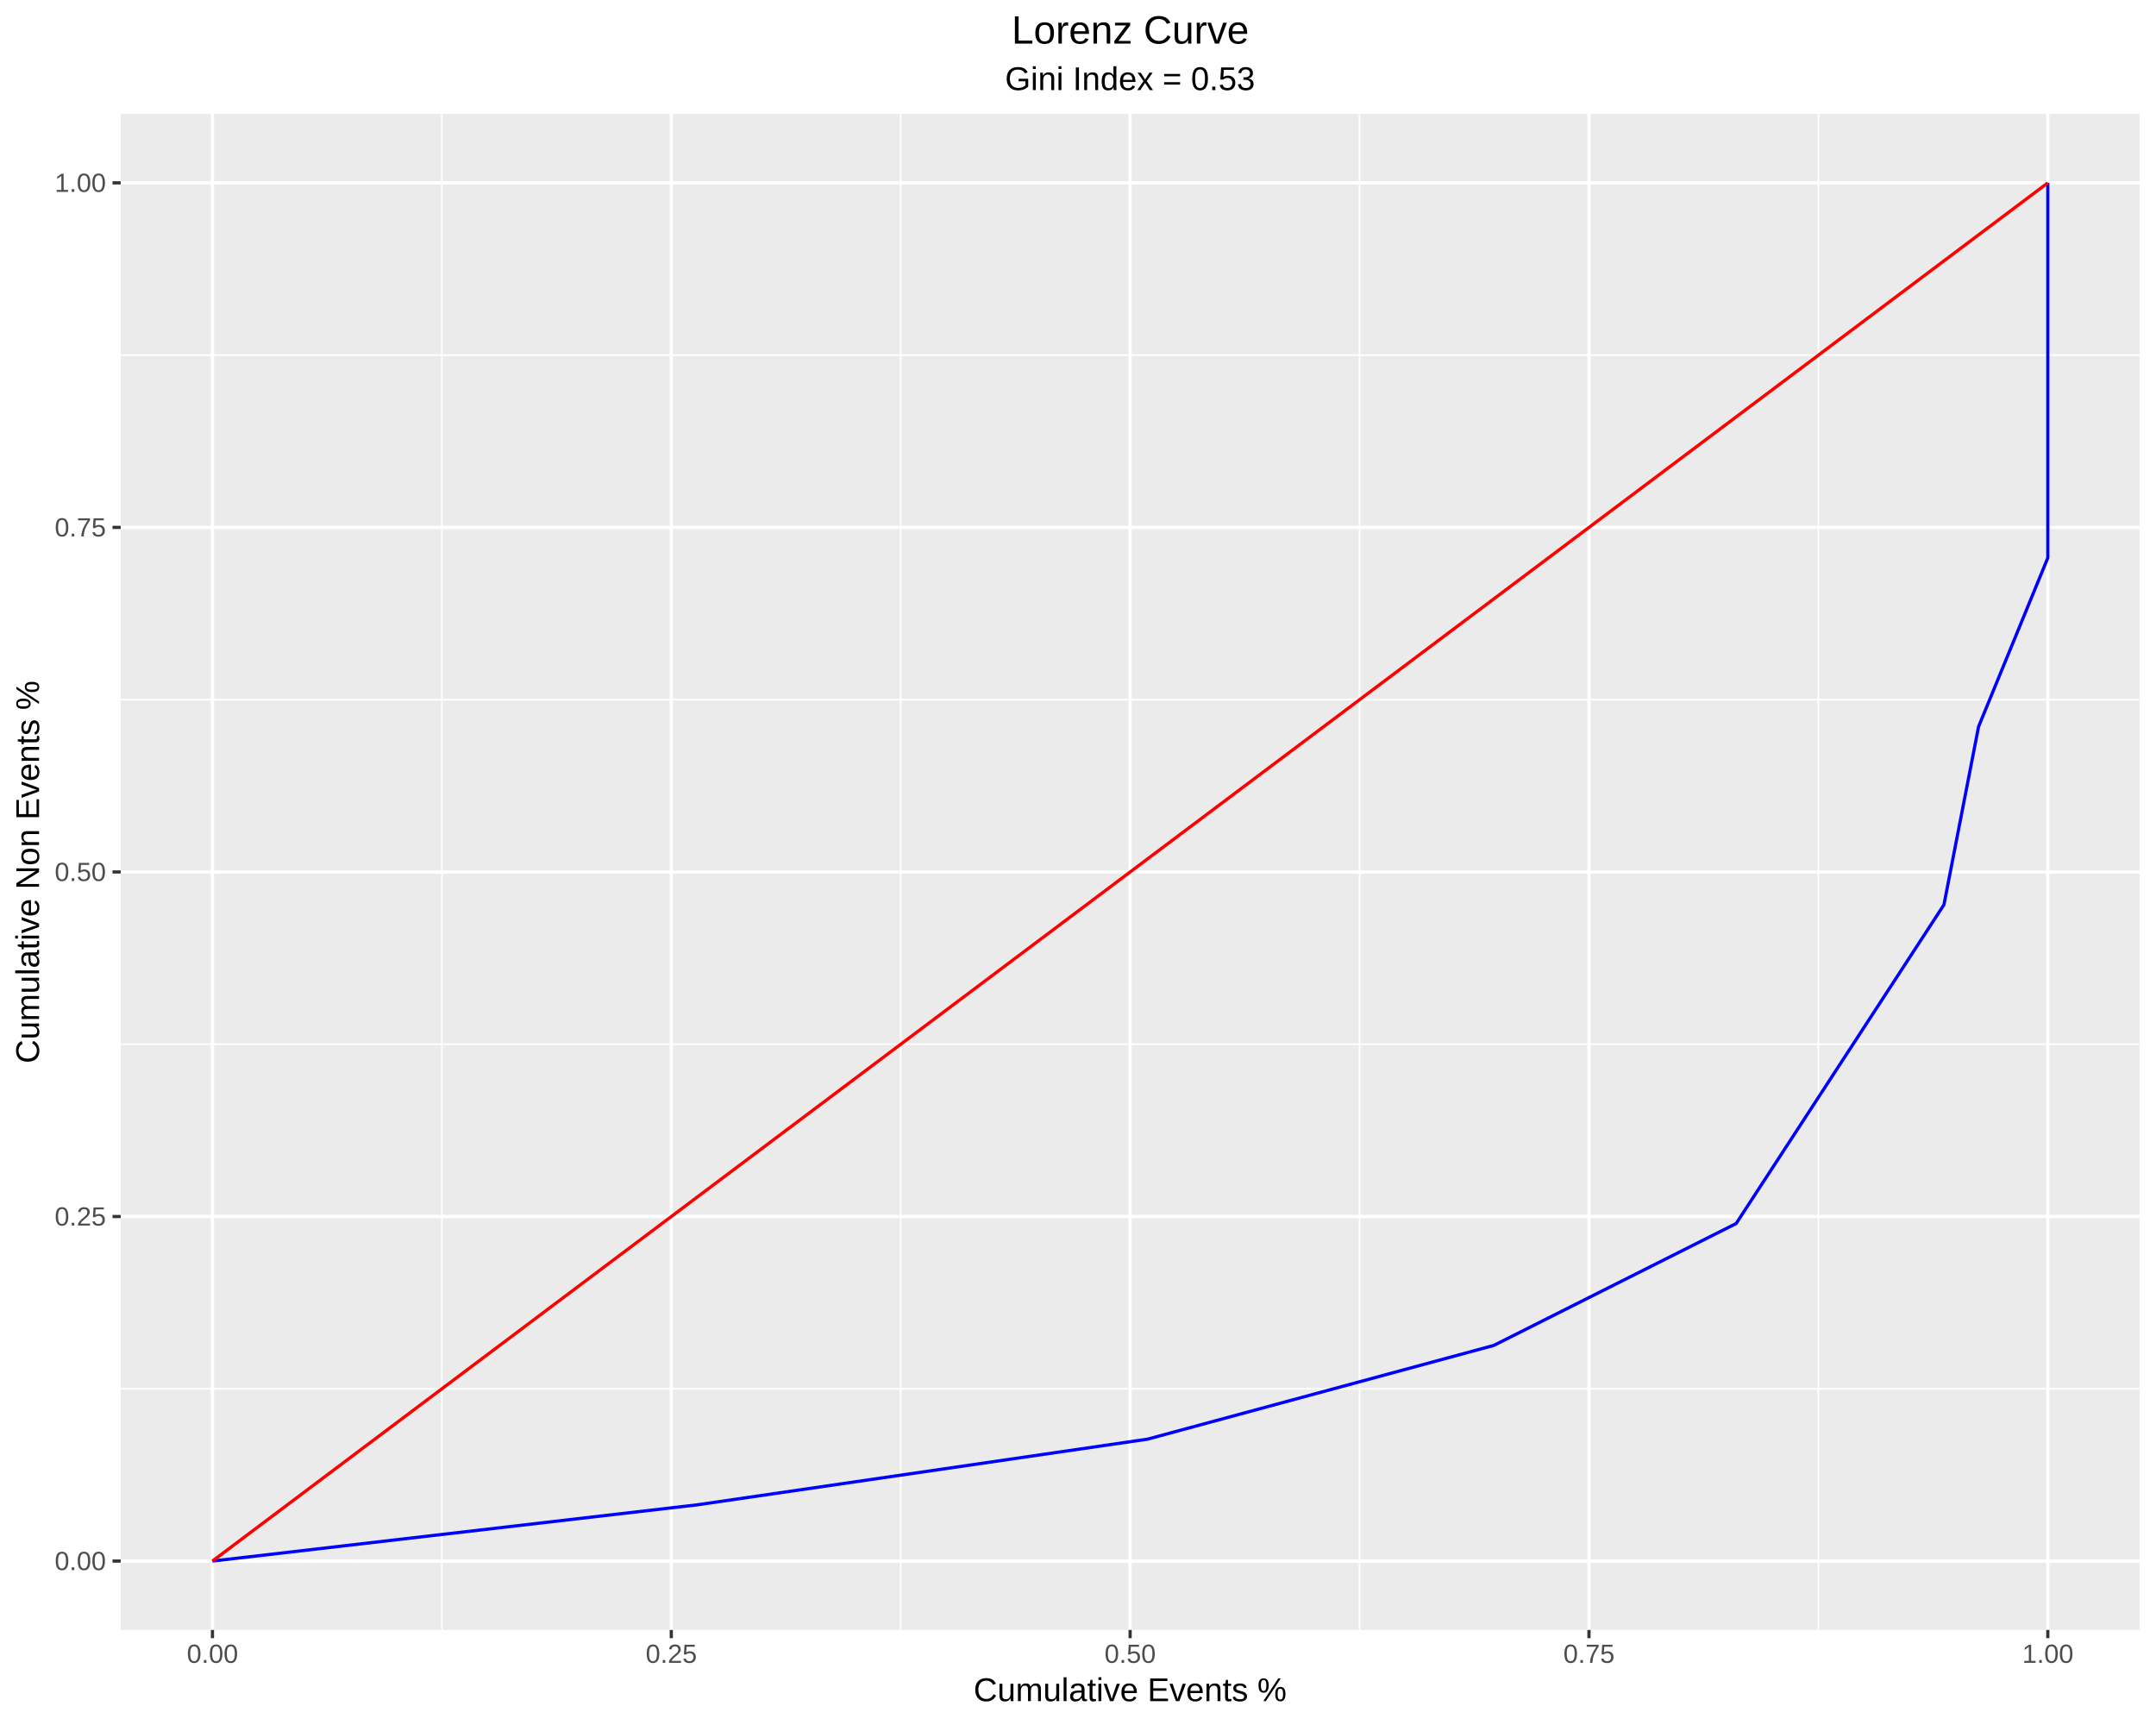
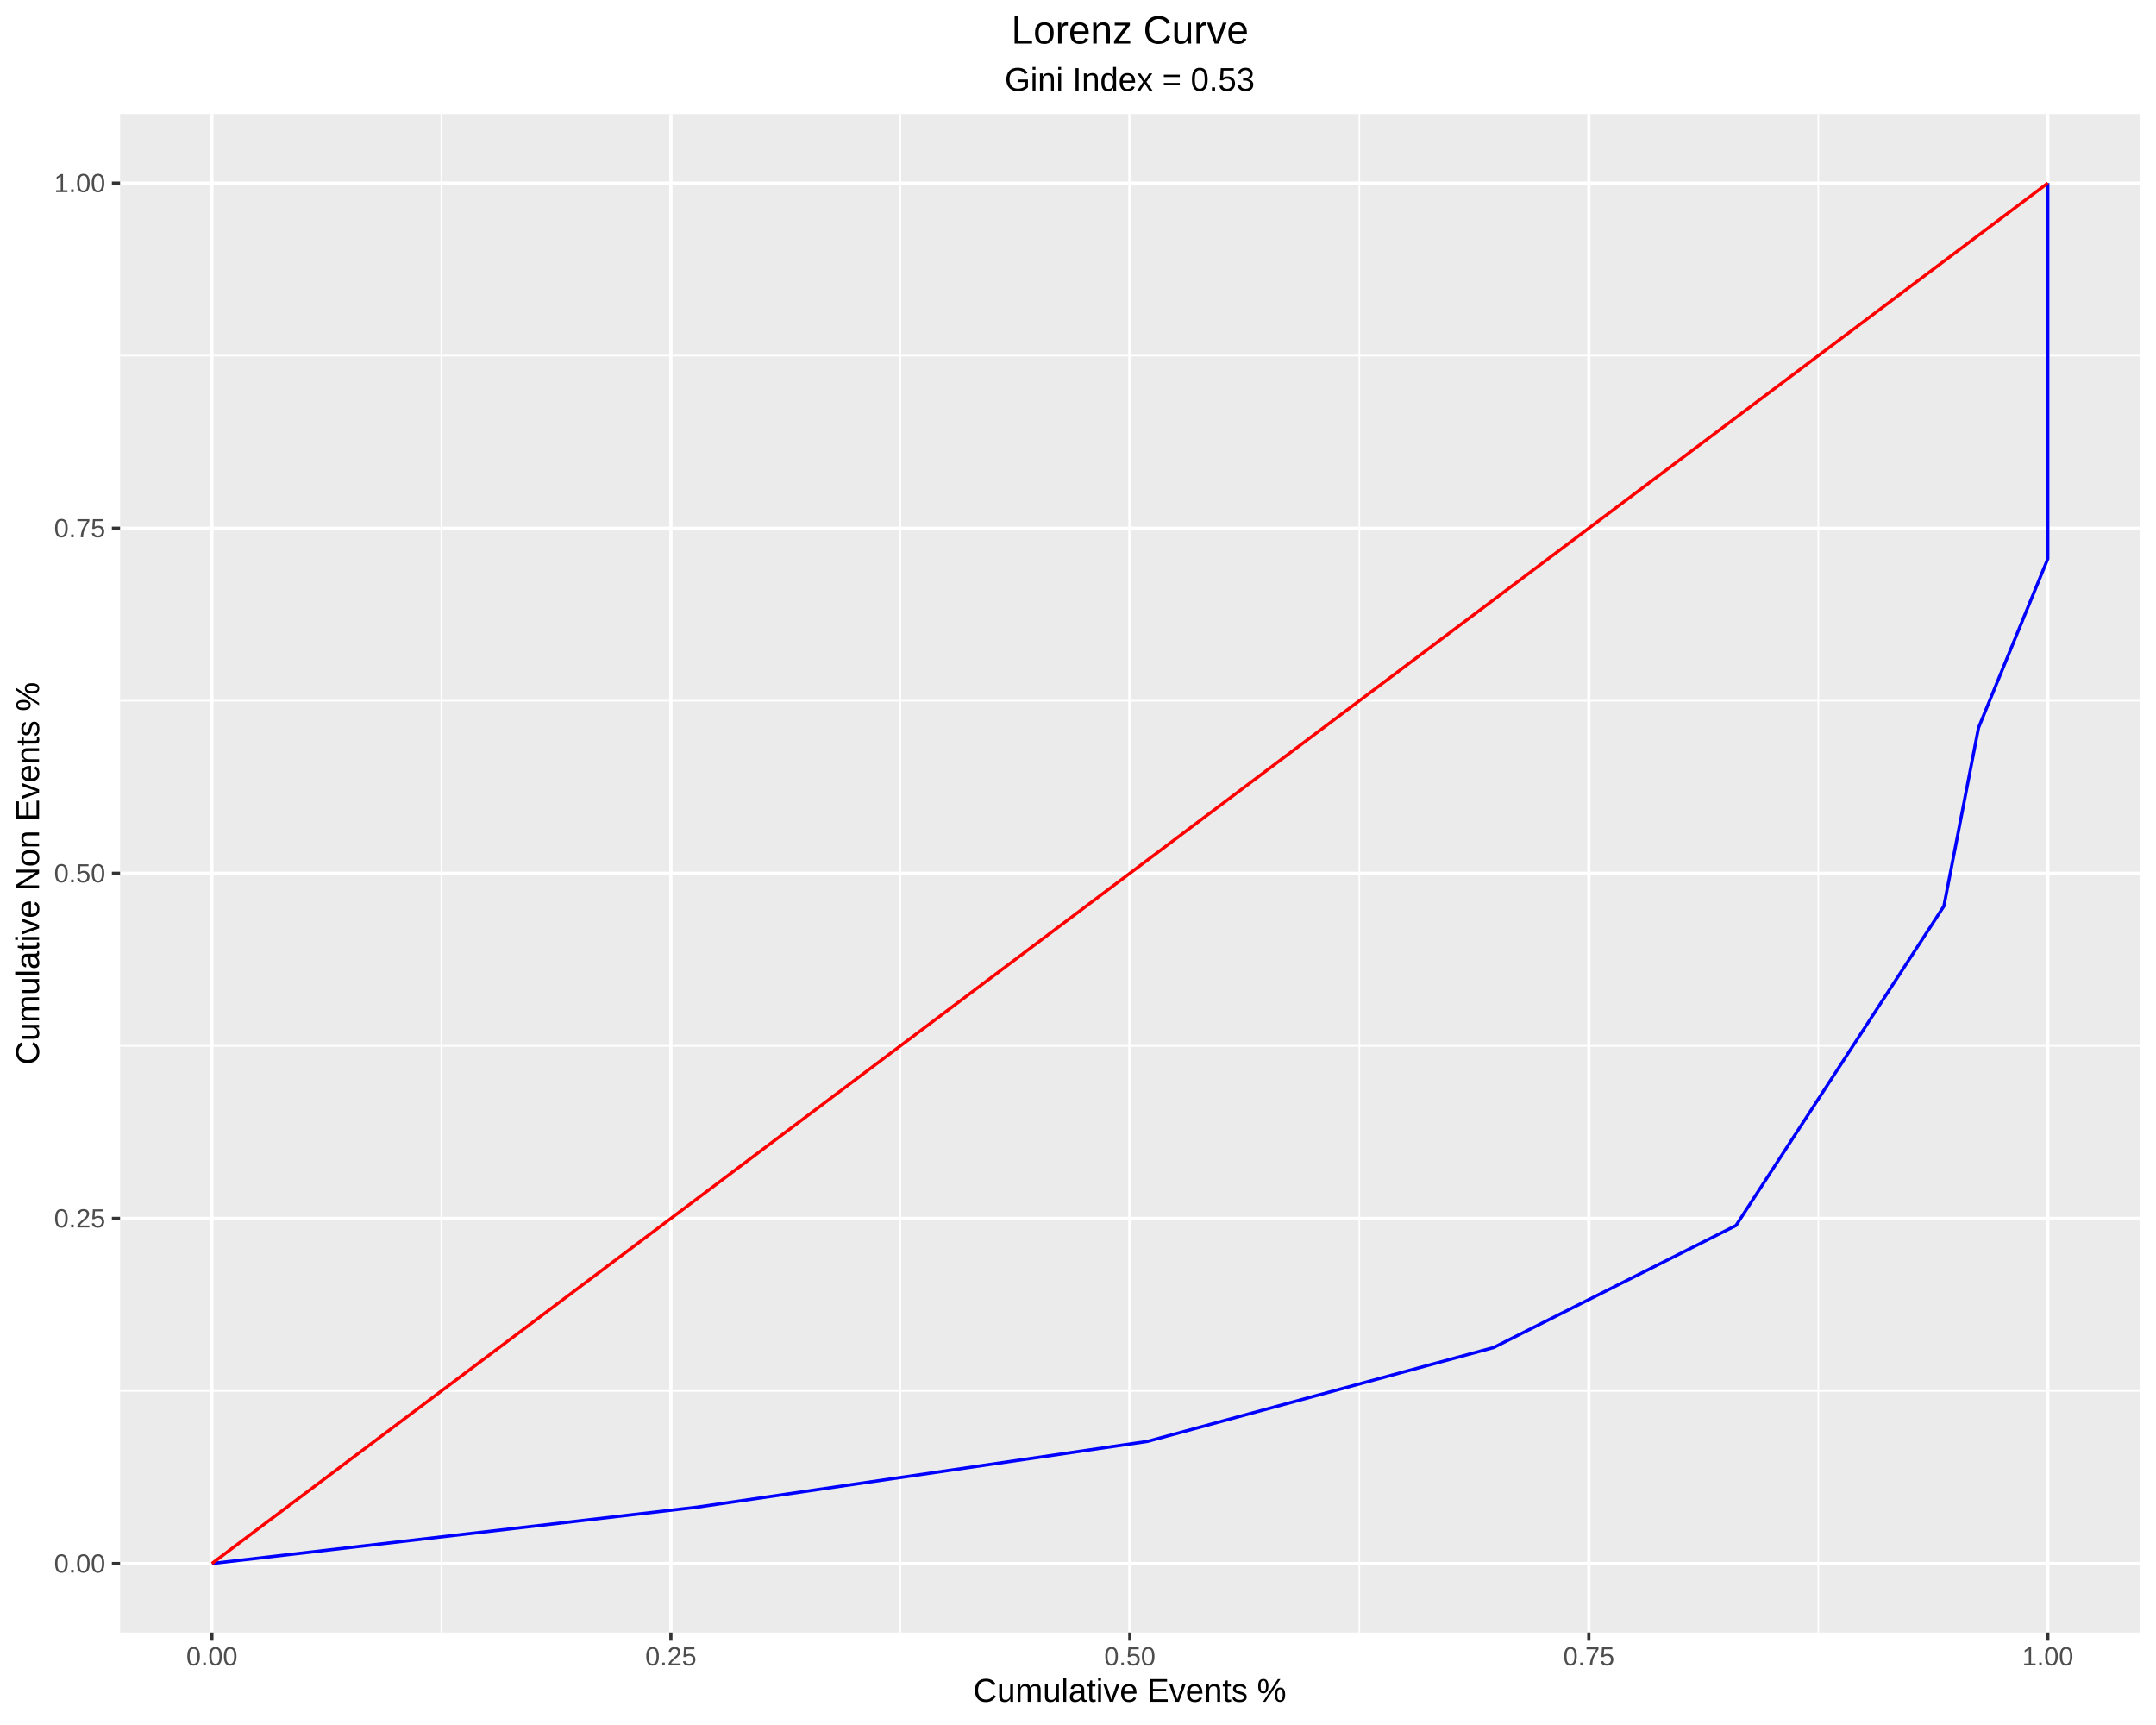
<svg xmlns="http://www.w3.org/2000/svg" viewBox="0 0 720.00 576.00">
  <defs>
    <style type="text/css">
    line, polyline, polygon, path, rect, circle {
      fill: none;
      stroke: #000000;
      stroke-linecap: round;
      stroke-linejoin: round;
      stroke-miterlimit: 10.00;
    }
  </style>
  </defs>
  <rect width="100%" height="100%" style="stroke: none; fill: #FFFFFF;" />
  <rect x="0.00" y="0.00" width="720.00" height="576.00" style="stroke-width: 1.07; stroke: #FFFFFF; fill: #FFFFFF;" />
  <defs>
-     <clipPath id="cpNDAuMzF8NzE0LjUyfDU0NC4yN3wzOC4wNQ==">
-       <rect x="40.31" y="38.05" width="674.21" height="506.22" />
+     <clipPath id="cpNDAuMTB8NzE0LjUyfDU0NS4xM3wzOC4wOQ==">
+       <rect x="40.10" y="38.09" width="674.42" height="507.04" />
    </clipPath>
  </defs>
-   <rect x="40.31" y="38.05" width="674.21" height="506.22" style="stroke-width: 1.07; stroke: none; fill: #EBEBEB;" clip-path="url(#cpNDAuMzF8NzE0LjUyfDU0NC4yN3wzOC4wNQ==)" />
-   <polyline points="40.31,463.74 714.52,463.74 " style="stroke-width: 0.53; stroke: #FFFFFF; stroke-linecap: butt;" clip-path="url(#cpNDAuMzF8NzE0LjUyfDU0NC4yN3wzOC4wNQ==)" />
-   <polyline points="40.31,348.68 714.52,348.68 " style="stroke-width: 0.53; stroke: #FFFFFF; stroke-linecap: butt;" clip-path="url(#cpNDAuMzF8NzE0LjUyfDU0NC4yN3wzOC4wNQ==)" />
-   <polyline points="40.31,233.63 714.52,233.63 " style="stroke-width: 0.53; stroke: #FFFFFF; stroke-linecap: butt;" clip-path="url(#cpNDAuMzF8NzE0LjUyfDU0NC4yN3wzOC4wNQ==)" />
-   <polyline points="40.31,118.58 714.52,118.58 " style="stroke-width: 0.53; stroke: #FFFFFF; stroke-linecap: butt;" clip-path="url(#cpNDAuMzF8NzE0LjUyfDU0NC4yN3wzOC4wNQ==)" />
-   <polyline points="147.57,544.27 147.57,38.05 " style="stroke-width: 0.53; stroke: #FFFFFF; stroke-linecap: butt;" clip-path="url(#cpNDAuMzF8NzE0LjUyfDU0NC4yN3wzOC4wNQ==)" />
-   <polyline points="300.80,544.27 300.80,38.05 " style="stroke-width: 0.53; stroke: #FFFFFF; stroke-linecap: butt;" clip-path="url(#cpNDAuMzF8NzE0LjUyfDU0NC4yN3wzOC4wNQ==)" />
-   <polyline points="454.03,544.27 454.03,38.05 " style="stroke-width: 0.53; stroke: #FFFFFF; stroke-linecap: butt;" clip-path="url(#cpNDAuMzF8NzE0LjUyfDU0NC4yN3wzOC4wNQ==)" />
-   <polyline points="607.26,544.27 607.26,38.05 " style="stroke-width: 0.53; stroke: #FFFFFF; stroke-linecap: butt;" clip-path="url(#cpNDAuMzF8NzE0LjUyfDU0NC4yN3wzOC4wNQ==)" />
-   <polyline points="40.31,521.26 714.52,521.26 " style="stroke-width: 1.07; stroke: #FFFFFF; stroke-linecap: butt;" clip-path="url(#cpNDAuMzF8NzE0LjUyfDU0NC4yN3wzOC4wNQ==)" />
-   <polyline points="40.31,406.21 714.52,406.21 " style="stroke-width: 1.07; stroke: #FFFFFF; stroke-linecap: butt;" clip-path="url(#cpNDAuMzF8NzE0LjUyfDU0NC4yN3wzOC4wNQ==)" />
-   <polyline points="40.31,291.16 714.52,291.16 " style="stroke-width: 1.07; stroke: #FFFFFF; stroke-linecap: butt;" clip-path="url(#cpNDAuMzF8NzE0LjUyfDU0NC4yN3wzOC4wNQ==)" />
-   <polyline points="40.31,176.11 714.52,176.11 " style="stroke-width: 1.07; stroke: #FFFFFF; stroke-linecap: butt;" clip-path="url(#cpNDAuMzF8NzE0LjUyfDU0NC4yN3wzOC4wNQ==)" />
-   <polyline points="40.31,61.06 714.52,61.06 " style="stroke-width: 1.07; stroke: #FFFFFF; stroke-linecap: butt;" clip-path="url(#cpNDAuMzF8NzE0LjUyfDU0NC4yN3wzOC4wNQ==)" />
-   <polyline points="70.95,544.27 70.95,38.05 " style="stroke-width: 1.07; stroke: #FFFFFF; stroke-linecap: butt;" clip-path="url(#cpNDAuMzF8NzE0LjUyfDU0NC4yN3wzOC4wNQ==)" />
-   <polyline points="224.18,544.27 224.18,38.05 " style="stroke-width: 1.07; stroke: #FFFFFF; stroke-linecap: butt;" clip-path="url(#cpNDAuMzF8NzE0LjUyfDU0NC4yN3wzOC4wNQ==)" />
-   <polyline points="377.41,544.27 377.41,38.05 " style="stroke-width: 1.07; stroke: #FFFFFF; stroke-linecap: butt;" clip-path="url(#cpNDAuMzF8NzE0LjUyfDU0NC4yN3wzOC4wNQ==)" />
-   <polyline points="530.64,544.27 530.64,38.05 " style="stroke-width: 1.07; stroke: #FFFFFF; stroke-linecap: butt;" clip-path="url(#cpNDAuMzF8NzE0LjUyfDU0NC4yN3wzOC4wNQ==)" />
-   <polyline points="683.87,544.27 683.87,38.05 " style="stroke-width: 1.07; stroke: #FFFFFF; stroke-linecap: butt;" clip-path="url(#cpNDAuMzF8NzE0LjUyfDU0NC4yN3wzOC4wNQ==)" />
-   <polyline points="70.95,521.26 232.86,502.48 383.20,480.56 498.84,449.26 579.79,408.56 614.49,355.34 649.18,302.12 660.75,242.63 683.87,186.28 683.87,123.67 683.87,61.06 683.87,61.06 " style="stroke-width: 1.07; stroke: #0000FF; stroke-linecap: butt;" clip-path="url(#cpNDAuMzF8NzE0LjUyfDU0NC4yN3wzOC4wNQ==)" />
-   <polyline points="70.95,521.26 232.86,399.70 383.20,286.82 498.84,199.99 579.79,139.21 614.49,113.16 649.18,87.11 660.75,78.42 683.87,61.06 683.87,61.06 683.87,61.06 683.87,61.06 " style="stroke-width: 1.07; stroke: #FF0000; stroke-linecap: butt;" clip-path="url(#cpNDAuMzF8NzE0LjUyfDU0NC4yN3wzOC4wNQ==)" />
+   <rect x="40.10" y="38.09" width="674.42" height="507.04" style="stroke-width: 1.07; stroke: none; fill: #EBEBEB;" clip-path="url(#cpNDAuMTB8NzE0LjUyfDU0NS4xM3wzOC4wOQ==)" />
+   <polyline points="40.10,464.47 714.52,464.47 " style="stroke-width: 0.53; stroke: #FFFFFF; stroke-linecap: butt;" clip-path="url(#cpNDAuMTB8NzE0LjUyfDU0NS4xM3wzOC4wOQ==)" />
+   <polyline points="40.10,349.23 714.52,349.23 " style="stroke-width: 0.53; stroke: #FFFFFF; stroke-linecap: butt;" clip-path="url(#cpNDAuMTB8NzE0LjUyfDU0NS4xM3wzOC4wOQ==)" />
+   <polyline points="40.10,233.99 714.52,233.99 " style="stroke-width: 0.53; stroke: #FFFFFF; stroke-linecap: butt;" clip-path="url(#cpNDAuMTB8NzE0LjUyfDU0NS4xM3wzOC4wOQ==)" />
+   <polyline points="40.10,118.76 714.52,118.76 " style="stroke-width: 0.53; stroke: #FFFFFF; stroke-linecap: butt;" clip-path="url(#cpNDAuMTB8NzE0LjUyfDU0NS4xM3wzOC4wOQ==)" />
+   <polyline points="147.40,545.13 147.40,38.09 " style="stroke-width: 0.53; stroke: #FFFFFF; stroke-linecap: butt;" clip-path="url(#cpNDAuMTB8NzE0LjUyfDU0NS4xM3wzOC4wOQ==)" />
+   <polyline points="300.67,545.13 300.67,38.09 " style="stroke-width: 0.53; stroke: #FFFFFF; stroke-linecap: butt;" clip-path="url(#cpNDAuMTB8NzE0LjUyfDU0NS4xM3wzOC4wOQ==)" />
+   <polyline points="453.95,545.13 453.95,38.09 " style="stroke-width: 0.53; stroke: #FFFFFF; stroke-linecap: butt;" clip-path="url(#cpNDAuMTB8NzE0LjUyfDU0NS4xM3wzOC4wOQ==)" />
+   <polyline points="607.23,545.13 607.23,38.09 " style="stroke-width: 0.53; stroke: #FFFFFF; stroke-linecap: butt;" clip-path="url(#cpNDAuMTB8NzE0LjUyfDU0NS4xM3wzOC4wOQ==)" />
+   <polyline points="40.10,522.08 714.52,522.08 " style="stroke-width: 1.07; stroke: #FFFFFF; stroke-linecap: butt;" clip-path="url(#cpNDAuMTB8NzE0LjUyfDU0NS4xM3wzOC4wOQ==)" />
+   <polyline points="40.10,406.85 714.52,406.85 " style="stroke-width: 1.07; stroke: #FFFFFF; stroke-linecap: butt;" clip-path="url(#cpNDAuMTB8NzE0LjUyfDU0NS4xM3wzOC4wOQ==)" />
+   <polyline points="40.10,291.61 714.52,291.61 " style="stroke-width: 1.07; stroke: #FFFFFF; stroke-linecap: butt;" clip-path="url(#cpNDAuMTB8NzE0LjUyfDU0NS4xM3wzOC4wOQ==)" />
+   <polyline points="40.10,176.38 714.52,176.38 " style="stroke-width: 1.07; stroke: #FFFFFF; stroke-linecap: butt;" clip-path="url(#cpNDAuMTB8NzE0LjUyfDU0NS4xM3wzOC4wOQ==)" />
+   <polyline points="40.10,61.14 714.52,61.14 " style="stroke-width: 1.07; stroke: #FFFFFF; stroke-linecap: butt;" clip-path="url(#cpNDAuMTB8NzE0LjUyfDU0NS4xM3wzOC4wOQ==)" />
+   <polyline points="70.76,545.13 70.76,38.09 " style="stroke-width: 1.07; stroke: #FFFFFF; stroke-linecap: butt;" clip-path="url(#cpNDAuMTB8NzE0LjUyfDU0NS4xM3wzOC4wOQ==)" />
+   <polyline points="224.04,545.13 224.04,38.09 " style="stroke-width: 1.07; stroke: #FFFFFF; stroke-linecap: butt;" clip-path="url(#cpNDAuMTB8NzE0LjUyfDU0NS4xM3wzOC4wOQ==)" />
+   <polyline points="377.31,545.13 377.31,38.09 " style="stroke-width: 1.07; stroke: #FFFFFF; stroke-linecap: butt;" clip-path="url(#cpNDAuMTB8NzE0LjUyfDU0NS4xM3wzOC4wOQ==)" />
+   <polyline points="530.59,545.13 530.59,38.09 " style="stroke-width: 1.07; stroke: #FFFFFF; stroke-linecap: butt;" clip-path="url(#cpNDAuMTB8NzE0LjUyfDU0NS4xM3wzOC4wOQ==)" />
+   <polyline points="683.87,545.13 683.87,38.09 " style="stroke-width: 1.07; stroke: #FFFFFF; stroke-linecap: butt;" clip-path="url(#cpNDAuMTB8NzE0LjUyfDU0NS4xM3wzOC4wOQ==)" />
+   <polyline points="70.76,522.08 232.71,503.27 383.10,481.32 498.78,449.96 579.75,409.20 614.46,355.89 649.16,302.59 660.73,243.01 683.87,186.57 683.87,123.85 683.87,61.14 683.87,61.14 " style="stroke-width: 1.07; stroke: #0000FF; stroke-linecap: butt;" clip-path="url(#cpNDAuMTB8NzE0LjUyfDU0NS4xM3wzOC4wOQ==)" />
+   <polyline points="70.76,522.08 232.71,400.33 383.10,287.26 498.78,200.29 579.75,139.41 614.46,113.32 649.16,87.23 660.73,78.54 683.87,61.14 683.87,61.14 683.87,61.14 683.87,61.14 " style="stroke-width: 1.07; stroke: #FF0000; stroke-linecap: butt;" clip-path="url(#cpNDAuMTB8NzE0LjUyfDU0NS4xM3wzOC4wOQ==)" />
  <defs>
    <clipPath id="cpMC4wMHw3MjAuMDB8NTc2LjAwfDAuMDA=">
      <rect x="0.00" y="0.00" width="720.00" height="576.00" />
    </clipPath>
  </defs>
  <g clip-path="url(#cpMC4wMHw3MjAuMDB8NTc2LjAwfDAuMDA=)">
-     <text x="18.27" y="524.28" style="font-size: 8.80px; fill: #4D4D4D; font-family: Liberation Sans;" textLength="17.11px" lengthAdjust="spacingAndGlyphs">0.00</text>
+     <text x="18.06" y="525.11" style="font-size: 8.80px; fill: #4D4D4D; font-family: Liberation Sans;" textLength="17.11px" lengthAdjust="spacingAndGlyphs">0.00</text>
  </g>
  <g clip-path="url(#cpMC4wMHw3MjAuMDB8NTc2LjAwfDAuMDA=)">
-     <text x="18.27" y="409.23" style="font-size: 8.80px; fill: #4D4D4D; font-family: Liberation Sans;" textLength="17.11px" lengthAdjust="spacingAndGlyphs">0.25</text>
+     <text x="18.06" y="409.87" style="font-size: 8.80px; fill: #4D4D4D; font-family: Liberation Sans;" textLength="17.11px" lengthAdjust="spacingAndGlyphs">0.25</text>
  </g>
  <g clip-path="url(#cpMC4wMHw3MjAuMDB8NTc2LjAwfDAuMDA=)">
-     <text x="18.27" y="294.18" style="font-size: 8.80px; fill: #4D4D4D; font-family: Liberation Sans;" textLength="17.11px" lengthAdjust="spacingAndGlyphs">0.50</text>
+     <text x="18.06" y="294.64" style="font-size: 8.80px; fill: #4D4D4D; font-family: Liberation Sans;" textLength="17.11px" lengthAdjust="spacingAndGlyphs">0.50</text>
  </g>
  <g clip-path="url(#cpMC4wMHw3MjAuMDB8NTc2LjAwfDAuMDA=)">
-     <text x="18.27" y="179.13" style="font-size: 8.80px; fill: #4D4D4D; font-family: Liberation Sans;" textLength="17.11px" lengthAdjust="spacingAndGlyphs">0.75</text>
+     <text x="18.06" y="179.40" style="font-size: 8.80px; fill: #4D4D4D; font-family: Liberation Sans;" textLength="17.11px" lengthAdjust="spacingAndGlyphs">0.75</text>
  </g>
  <g clip-path="url(#cpMC4wMHw3MjAuMDB8NTc2LjAwfDAuMDA=)">
-     <text x="18.27" y="64.08" style="font-size: 8.80px; fill: #4D4D4D; font-family: Liberation Sans;" textLength="17.11px" lengthAdjust="spacingAndGlyphs">1.00</text>
+     <text x="18.06" y="64.17" style="font-size: 8.80px; fill: #4D4D4D; font-family: Liberation Sans;" textLength="17.11px" lengthAdjust="spacingAndGlyphs">1.00</text>
  </g>
-   <polyline points="37.57,521.26 40.31,521.26 " style="stroke-width: 1.07; stroke: #333333; stroke-linecap: butt;" clip-path="url(#cpMC4wMHw3MjAuMDB8NTc2LjAwfDAuMDA=)" />
-   <polyline points="37.57,406.21 40.31,406.21 " style="stroke-width: 1.07; stroke: #333333; stroke-linecap: butt;" clip-path="url(#cpMC4wMHw3MjAuMDB8NTc2LjAwfDAuMDA=)" />
-   <polyline points="37.57,291.16 40.31,291.16 " style="stroke-width: 1.07; stroke: #333333; stroke-linecap: butt;" clip-path="url(#cpMC4wMHw3MjAuMDB8NTc2LjAwfDAuMDA=)" />
-   <polyline points="37.57,176.11 40.31,176.11 " style="stroke-width: 1.07; stroke: #333333; stroke-linecap: butt;" clip-path="url(#cpMC4wMHw3MjAuMDB8NTc2LjAwfDAuMDA=)" />
-   <polyline points="37.57,61.06 40.31,61.06 " style="stroke-width: 1.07; stroke: #333333; stroke-linecap: butt;" clip-path="url(#cpMC4wMHw3MjAuMDB8NTc2LjAwfDAuMDA=)" />
-   <polyline points="70.95,547.01 70.95,544.27 " style="stroke-width: 1.07; stroke: #333333; stroke-linecap: butt;" clip-path="url(#cpMC4wMHw3MjAuMDB8NTc2LjAwfDAuMDA=)" />
-   <polyline points="224.18,547.01 224.18,544.27 " style="stroke-width: 1.07; stroke: #333333; stroke-linecap: butt;" clip-path="url(#cpMC4wMHw3MjAuMDB8NTc2LjAwfDAuMDA=)" />
-   <polyline points="377.41,547.01 377.41,544.27 " style="stroke-width: 1.07; stroke: #333333; stroke-linecap: butt;" clip-path="url(#cpMC4wMHw3MjAuMDB8NTc2LjAwfDAuMDA=)" />
-   <polyline points="530.64,547.01 530.64,544.27 " style="stroke-width: 1.07; stroke: #333333; stroke-linecap: butt;" clip-path="url(#cpMC4wMHw3MjAuMDB8NTc2LjAwfDAuMDA=)" />
-   <polyline points="683.87,547.01 683.87,544.27 " style="stroke-width: 1.07; stroke: #333333; stroke-linecap: butt;" clip-path="url(#cpMC4wMHw3MjAuMDB8NTc2LjAwfDAuMDA=)" />
+   <polyline points="37.36,522.08 40.10,522.08 " style="stroke-width: 1.07; stroke: #333333; stroke-linecap: butt;" clip-path="url(#cpMC4wMHw3MjAuMDB8NTc2LjAwfDAuMDA=)" />
+   <polyline points="37.36,406.85 40.10,406.85 " style="stroke-width: 1.07; stroke: #333333; stroke-linecap: butt;" clip-path="url(#cpMC4wMHw3MjAuMDB8NTc2LjAwfDAuMDA=)" />
+   <polyline points="37.36,291.61 40.10,291.61 " style="stroke-width: 1.07; stroke: #333333; stroke-linecap: butt;" clip-path="url(#cpMC4wMHw3MjAuMDB8NTc2LjAwfDAuMDA=)" />
+   <polyline points="37.36,176.38 40.10,176.38 " style="stroke-width: 1.07; stroke: #333333; stroke-linecap: butt;" clip-path="url(#cpMC4wMHw3MjAuMDB8NTc2LjAwfDAuMDA=)" />
+   <polyline points="37.36,61.14 40.10,61.14 " style="stroke-width: 1.07; stroke: #333333; stroke-linecap: butt;" clip-path="url(#cpMC4wMHw3MjAuMDB8NTc2LjAwfDAuMDA=)" />
+   <polyline points="70.76,547.87 70.76,545.13 " style="stroke-width: 1.07; stroke: #333333; stroke-linecap: butt;" clip-path="url(#cpMC4wMHw3MjAuMDB8NTc2LjAwfDAuMDA=)" />
+   <polyline points="224.04,547.87 224.04,545.13 " style="stroke-width: 1.07; stroke: #333333; stroke-linecap: butt;" clip-path="url(#cpMC4wMHw3MjAuMDB8NTc2LjAwfDAuMDA=)" />
+   <polyline points="377.31,547.87 377.31,545.13 " style="stroke-width: 1.07; stroke: #333333; stroke-linecap: butt;" clip-path="url(#cpMC4wMHw3MjAuMDB8NTc2LjAwfDAuMDA=)" />
+   <polyline points="530.59,547.87 530.59,545.13 " style="stroke-width: 1.07; stroke: #333333; stroke-linecap: butt;" clip-path="url(#cpMC4wMHw3MjAuMDB8NTc2LjAwfDAuMDA=)" />
+   <polyline points="683.87,547.87 683.87,545.13 " style="stroke-width: 1.07; stroke: #333333; stroke-linecap: butt;" clip-path="url(#cpMC4wMHw3MjAuMDB8NTc2LjAwfDAuMDA=)" />
  <g clip-path="url(#cpMC4wMHw3MjAuMDB8NTc2LjAwfDAuMDA=)">
-     <text x="62.40" y="555.25" style="font-size: 8.80px; fill: #4D4D4D; font-family: Liberation Sans;" textLength="17.11px" lengthAdjust="spacingAndGlyphs">0.00</text>
+     <text x="62.20" y="556.11" style="font-size: 8.80px; fill: #4D4D4D; font-family: Liberation Sans;" textLength="17.11px" lengthAdjust="spacingAndGlyphs">0.00</text>
  </g>
  <g clip-path="url(#cpMC4wMHw3MjAuMDB8NTc2LjAwfDAuMDA=)">
-     <text x="215.63" y="555.25" style="font-size: 8.80px; fill: #4D4D4D; font-family: Liberation Sans;" textLength="17.11px" lengthAdjust="spacingAndGlyphs">0.25</text>
+     <text x="215.48" y="556.11" style="font-size: 8.80px; fill: #4D4D4D; font-family: Liberation Sans;" textLength="17.11px" lengthAdjust="spacingAndGlyphs">0.25</text>
  </g>
  <g clip-path="url(#cpMC4wMHw3MjAuMDB8NTc2LjAwfDAuMDA=)">
-     <text x="368.86" y="555.25" style="font-size: 8.80px; fill: #4D4D4D; font-family: Liberation Sans;" textLength="17.11px" lengthAdjust="spacingAndGlyphs">0.50</text>
+     <text x="368.76" y="556.11" style="font-size: 8.80px; fill: #4D4D4D; font-family: Liberation Sans;" textLength="17.11px" lengthAdjust="spacingAndGlyphs">0.50</text>
  </g>
  <g clip-path="url(#cpMC4wMHw3MjAuMDB8NTc2LjAwfDAuMDA=)">
-     <text x="522.09" y="555.25" style="font-size: 8.80px; fill: #4D4D4D; font-family: Liberation Sans;" textLength="17.11px" lengthAdjust="spacingAndGlyphs">0.75</text>
+     <text x="522.03" y="556.11" style="font-size: 8.80px; fill: #4D4D4D; font-family: Liberation Sans;" textLength="17.11px" lengthAdjust="spacingAndGlyphs">0.75</text>
  </g>
  <g clip-path="url(#cpMC4wMHw3MjAuMDB8NTc2LjAwfDAuMDA=)">
-     <text x="675.32" y="555.25" style="font-size: 8.80px; fill: #4D4D4D; font-family: Liberation Sans;" textLength="17.11px" lengthAdjust="spacingAndGlyphs">1.00</text>
+     <text x="675.31" y="556.11" style="font-size: 8.80px; fill: #4D4D4D; font-family: Liberation Sans;" textLength="17.11px" lengthAdjust="spacingAndGlyphs">1.00</text>
  </g>
  <g clip-path="url(#cpMC4wMHw3MjAuMDB8NTc2LjAwfDAuMDA=)">
-     <text x="325.12" y="568.04" style="font-size: 11.00px; font-family: Liberation Sans;" textLength="104.59px" lengthAdjust="spacingAndGlyphs">Cumulative Events %</text>
+     <text x="325.02" y="568.24" style="font-size: 11.00px; font-family: Liberation Sans;" textLength="104.59px" lengthAdjust="spacingAndGlyphs">Cumulative Events %</text>
  </g>
  <g clip-path="url(#cpMC4wMHw3MjAuMDB8NTc2LjAwfDAuMDA=)">
-     <text transform="translate(13.04,355.08) rotate(-90)" style="font-size: 11.00px; font-family: Liberation Sans;" textLength="127.84px" lengthAdjust="spacingAndGlyphs">Cumulative Non Events %</text>
+     <text transform="translate(13.04,355.53) rotate(-90)" style="font-size: 11.00px; font-family: Liberation Sans;" textLength="127.84px" lengthAdjust="spacingAndGlyphs">Cumulative Non Events %</text>
  </g>
  <g clip-path="url(#cpMC4wMHw3MjAuMDB8NTc2LjAwfDAuMDA=)">
-     <text x="335.64" y="30.08" style="font-size: 11.00px; font-family: Liberation Sans;" textLength="83.55px" lengthAdjust="spacingAndGlyphs">Gini Index = 0.53</text>
+     <text x="335.54" y="30.33" style="font-size: 11.00px; font-family: Liberation Sans;" textLength="83.55px" lengthAdjust="spacingAndGlyphs">Gini Index = 0.53</text>
  </g>
  <g clip-path="url(#cpMC4wMHw3MjAuMDB8NTc2LjAwfDAuMDA=)">
-     <text x="337.85" y="14.56" style="font-size: 13.20px; font-family: Liberation Sans;" textLength="79.12px" lengthAdjust="spacingAndGlyphs">Lorenz Curve</text>
+     <text x="337.75" y="14.56" style="font-size: 13.20px; font-family: Liberation Sans;" textLength="79.12px" lengthAdjust="spacingAndGlyphs">Lorenz Curve</text>
  </g>
</svg>
